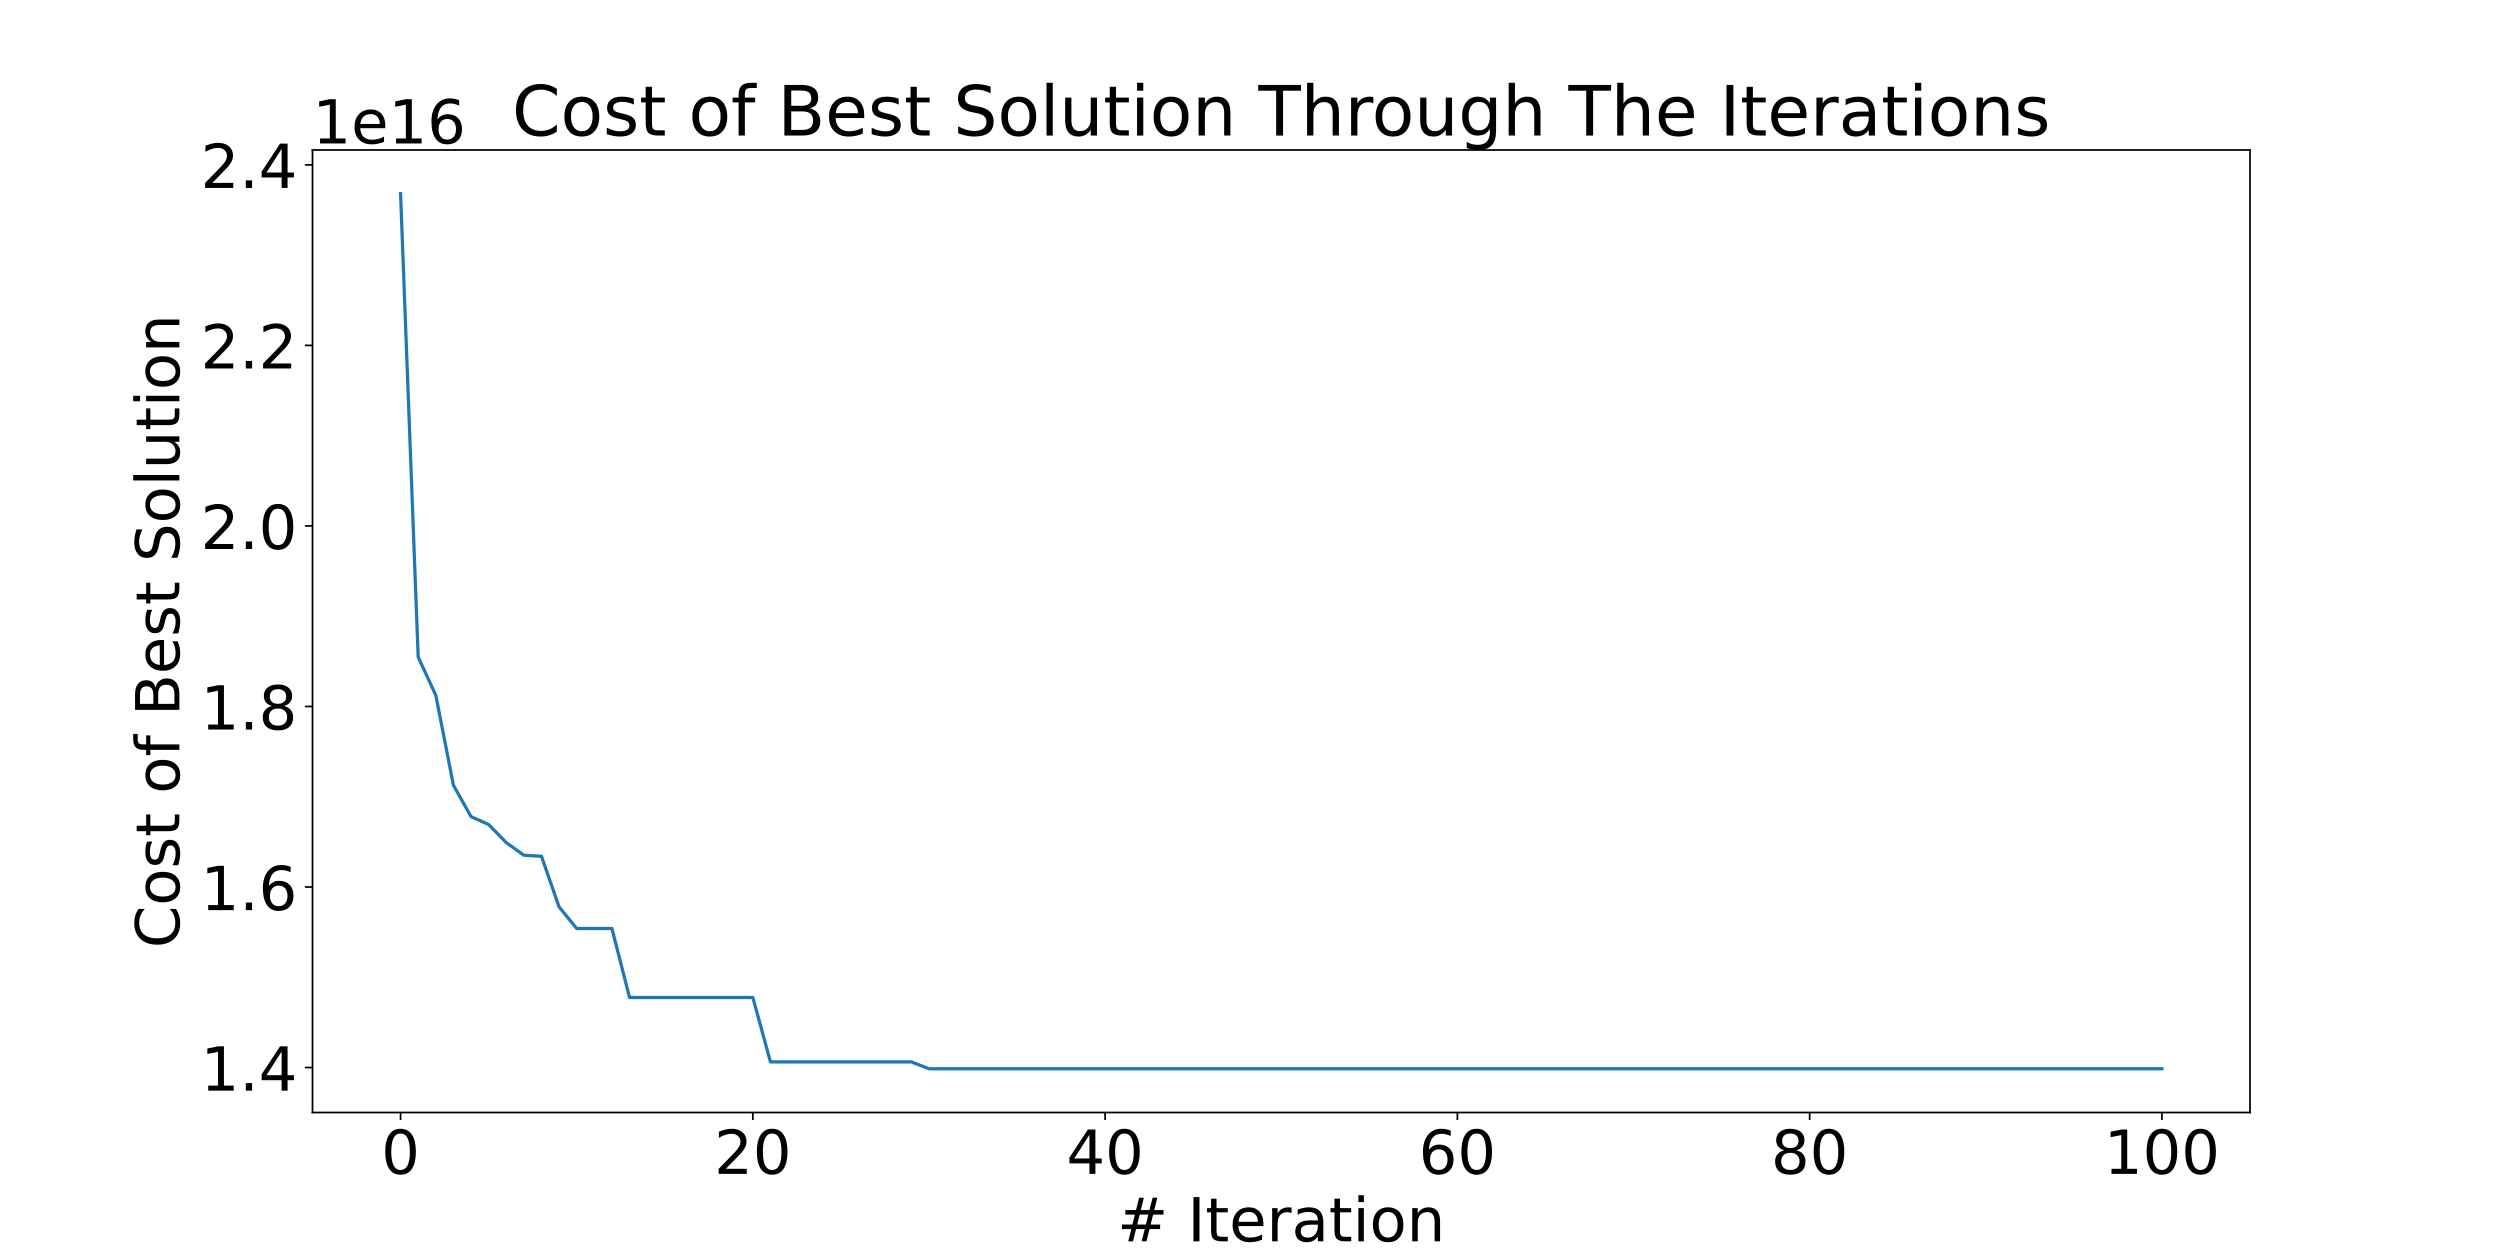
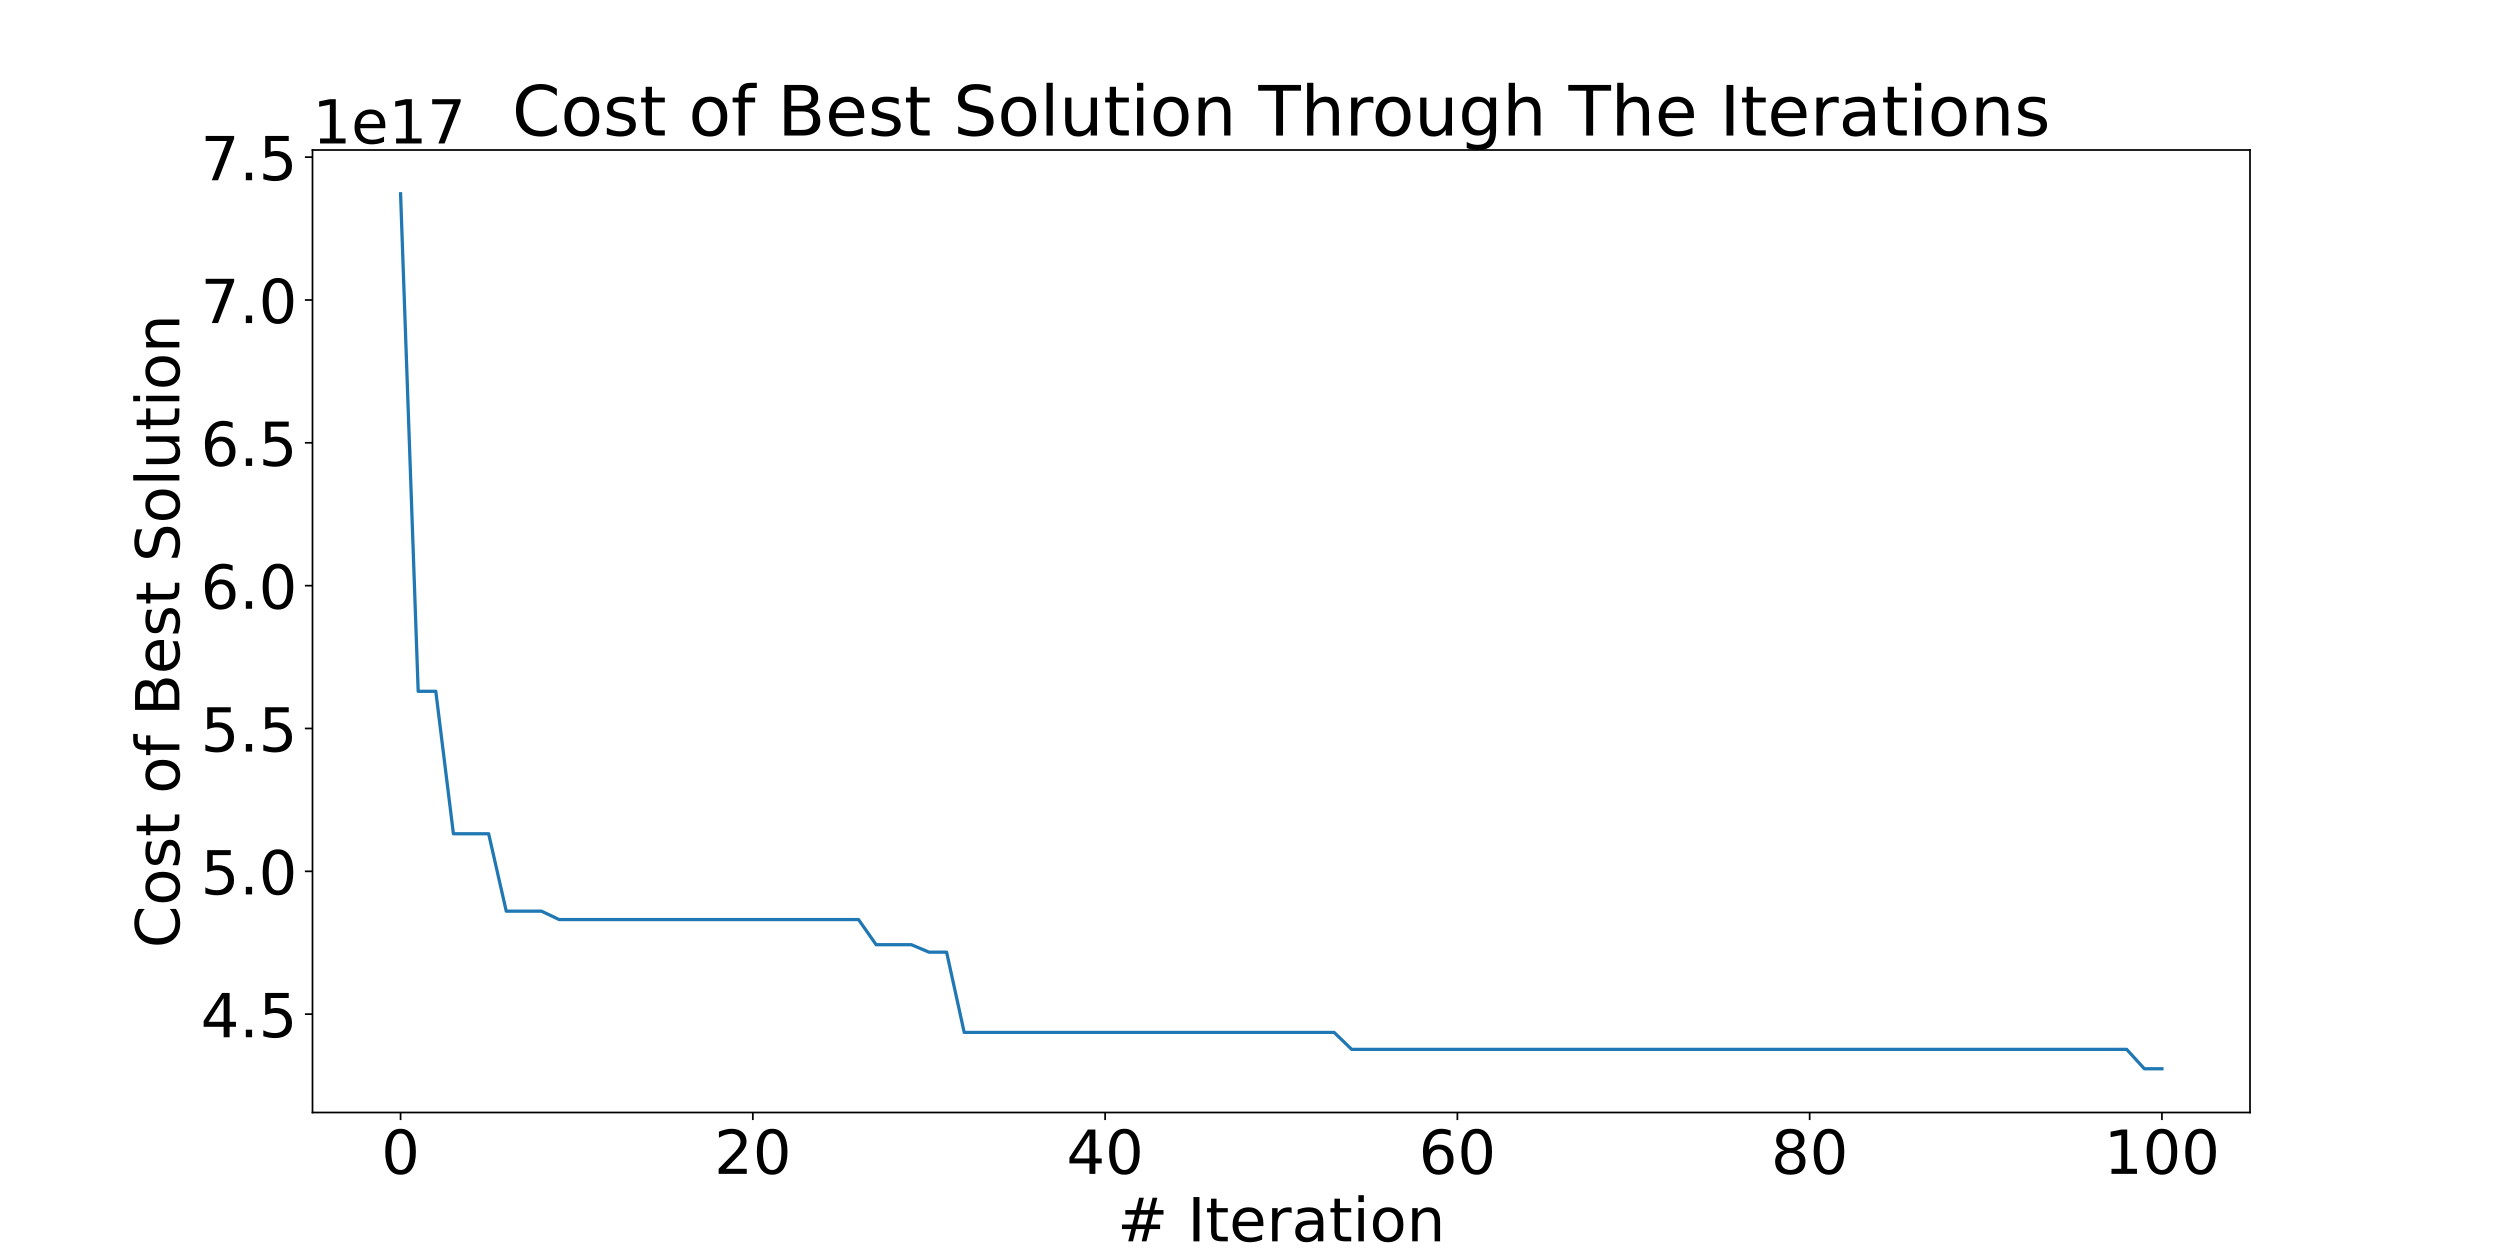
<svg xmlns="http://www.w3.org/2000/svg" xmlns:xlink="http://www.w3.org/1999/xlink" width="1152pt" height="576pt" viewBox="0 0 1152 576" version="1.1">
  <defs>
    <style type="text/css">*{stroke-linejoin: round; stroke-linecap: butt}</style>
  </defs>
  <g id="figure_1">
    <g id="patch_1">
      <path d="M 0 576  L 1152 576  L 1152 0  L 0 0  z " style="fill: #ffffff" />
    </g>
    <g id="axes_1">
      <g id="patch_2">
        <path d="M 144 512.64  L 1036.8 512.64  L 1036.8 69.12  L 144 69.12  z " style="fill: #ffffff" />
      </g>
      <g id="matplotlib.axis_1">
        <g id="xtick_1">
          <g id="line2d_1">
            <defs>
-               <path id="m2bcae179e1" d="M 0 0  L 0 3.5  " style="stroke: #000000; stroke-width: 0.8" />
+               <path id="m77cfa680f7" d="M 0 0  L 0 3.5  " style="stroke: #000000; stroke-width: 0.8" />
            </defs>
            <g>
-               <use xlink:href="#m2bcae179e1" x="184.582" y="512.64" style="stroke: #000000; stroke-width: 0.8" />
+               <use xlink:href="#m77cfa680f7" x="184.582" y="512.64" style="stroke: #000000; stroke-width: 0.8" />
            </g>
          </g>
          <g id="text_1">
            <g transform="translate(175.6743 540.9156)scale(0.28 -0.28)">
              <defs>
                <path id="DejaVuSans-30" d="M 2034 4250  Q 1547 4250 1301 3770  Q 1056 3291 1056 2328  Q 1056 1369 1301 889  Q 1547 409 2034 409  Q 2525 409 2770 889  Q 3016 1369 3016 2328  Q 3016 3291 2770 3770  Q 2525 4250 2034 4250  z M 2034 4750  Q 2819 4750 3233 4129  Q 3647 3509 3647 2328  Q 3647 1150 3233 529  Q 2819 -91 2034 -91  Q 1250 -91 836 529  Q 422 1150 422 2328  Q 422 3509 836 4129  Q 1250 4750 2034 4750  z " transform="scale(0.015625)" />
              </defs>
              <use xlink:href="#DejaVuSans-30" />
            </g>
          </g>
        </g>
        <g id="xtick_2">
          <g id="line2d_2">
            <g>
-               <use xlink:href="#m2bcae179e1" x="346.909" y="512.64" style="stroke: #000000; stroke-width: 0.8" />
+               <use xlink:href="#m77cfa680f7" x="346.909" y="512.64" style="stroke: #000000; stroke-width: 0.8" />
            </g>
          </g>
          <g id="text_2">
            <g transform="translate(329.0941 540.9156)scale(0.28 -0.28)">
              <defs>
                <path id="DejaVuSans-32" d="M 1228 531  L 3431 531  L 3431 0  L 469 0  L 469 531  Q 828 903 1448 1529  Q 2069 2156 2228 2338  Q 2531 2678 2651 2914  Q 2772 3150 2772 3378  Q 2772 3750 2511 3984  Q 2250 4219 1831 4219  Q 1534 4219 1204 4116  Q 875 4013 500 3803  L 500 4441  Q 881 4594 1212 4672  Q 1544 4750 1819 4750  Q 2544 4750 2975 4387  Q 3406 4025 3406 3419  Q 3406 3131 3298 2873  Q 3191 2616 2906 2266  Q 2828 2175 2409 1742  Q 1991 1309 1228 531  z " transform="scale(0.015625)" />
              </defs>
              <use xlink:href="#DejaVuSans-32" />
              <use xlink:href="#DejaVuSans-30" x="63.623" />
            </g>
          </g>
        </g>
        <g id="xtick_3">
          <g id="line2d_3">
            <g>
-               <use xlink:href="#m2bcae179e1" x="509.236" y="512.64" style="stroke: #000000; stroke-width: 0.8" />
+               <use xlink:href="#m77cfa680f7" x="509.236" y="512.64" style="stroke: #000000; stroke-width: 0.8" />
            </g>
          </g>
          <g id="text_3">
            <g transform="translate(491.4214 540.9156)scale(0.28 -0.28)">
              <defs>
                <path id="DejaVuSans-34" d="M 2419 4116  L 825 1625  L 2419 1625  L 2419 4116  z M 2253 4666  L 3047 4666  L 3047 1625  L 3713 1625  L 3713 1100  L 3047 1100  L 3047 0  L 2419 0  L 2419 1100  L 313 1100  L 313 1709  L 2253 4666  z " transform="scale(0.015625)" />
              </defs>
              <use xlink:href="#DejaVuSans-34" />
              <use xlink:href="#DejaVuSans-30" x="63.623" />
            </g>
          </g>
        </g>
        <g id="xtick_4">
          <g id="line2d_4">
            <g>
-               <use xlink:href="#m2bcae179e1" x="671.564" y="512.64" style="stroke: #000000; stroke-width: 0.8" />
+               <use xlink:href="#m77cfa680f7" x="671.564" y="512.64" style="stroke: #000000; stroke-width: 0.8" />
            </g>
          </g>
          <g id="text_4">
            <g transform="translate(653.7486 540.9156)scale(0.28 -0.28)">
              <defs>
                <path id="DejaVuSans-36" d="M 2113 2584  Q 1688 2584 1439 2293  Q 1191 2003 1191 1497  Q 1191 994 1439 701  Q 1688 409 2113 409  Q 2538 409 2786 701  Q 3034 994 3034 1497  Q 3034 2003 2786 2293  Q 2538 2584 2113 2584  z M 3366 4563  L 3366 3988  Q 3128 4100 2886 4159  Q 2644 4219 2406 4219  Q 1781 4219 1451 3797  Q 1122 3375 1075 2522  Q 1259 2794 1537 2939  Q 1816 3084 2150 3084  Q 2853 3084 3261 2657  Q 3669 2231 3669 1497  Q 3669 778 3244 343  Q 2819 -91 2113 -91  Q 1303 -91 875 529  Q 447 1150 447 2328  Q 447 3434 972 4092  Q 1497 4750 2381 4750  Q 2619 4750 2861 4703  Q 3103 4656 3366 4563  z " transform="scale(0.015625)" />
              </defs>
              <use xlink:href="#DejaVuSans-36" />
              <use xlink:href="#DejaVuSans-30" x="63.623" />
            </g>
          </g>
        </g>
        <g id="xtick_5">
          <g id="line2d_5">
            <g>
-               <use xlink:href="#m2bcae179e1" x="833.891" y="512.64" style="stroke: #000000; stroke-width: 0.8" />
+               <use xlink:href="#m77cfa680f7" x="833.891" y="512.64" style="stroke: #000000; stroke-width: 0.8" />
            </g>
          </g>
          <g id="text_5">
            <g transform="translate(816.0759 540.9156)scale(0.28 -0.28)">
              <defs>
                <path id="DejaVuSans-38" d="M 2034 2216  Q 1584 2216 1326 1975  Q 1069 1734 1069 1313  Q 1069 891 1326 650  Q 1584 409 2034 409  Q 2484 409 2743 651  Q 3003 894 3003 1313  Q 3003 1734 2745 1975  Q 2488 2216 2034 2216  z M 1403 2484  Q 997 2584 770 2862  Q 544 3141 544 3541  Q 544 4100 942 4425  Q 1341 4750 2034 4750  Q 2731 4750 3128 4425  Q 3525 4100 3525 3541  Q 3525 3141 3298 2862  Q 3072 2584 2669 2484  Q 3125 2378 3379 2068  Q 3634 1759 3634 1313  Q 3634 634 3220 271  Q 2806 -91 2034 -91  Q 1263 -91 848 271  Q 434 634 434 1313  Q 434 1759 690 2068  Q 947 2378 1403 2484  z M 1172 3481  Q 1172 3119 1398 2916  Q 1625 2713 2034 2713  Q 2441 2713 2670 2916  Q 2900 3119 2900 3481  Q 2900 3844 2670 4047  Q 2441 4250 2034 4250  Q 1625 4250 1398 4047  Q 1172 3844 1172 3481  z " transform="scale(0.015625)" />
              </defs>
              <use xlink:href="#DejaVuSans-38" />
              <use xlink:href="#DejaVuSans-30" x="63.623" />
            </g>
          </g>
        </g>
        <g id="xtick_6">
          <g id="line2d_6">
            <g>
-               <use xlink:href="#m2bcae179e1" x="996.218" y="512.64" style="stroke: #000000; stroke-width: 0.8" />
+               <use xlink:href="#m77cfa680f7" x="996.218" y="512.64" style="stroke: #000000; stroke-width: 0.8" />
            </g>
          </g>
          <g id="text_6">
            <g transform="translate(969.4957 540.9156)scale(0.28 -0.28)">
              <defs>
                <path id="DejaVuSans-31" d="M 794 531  L 1825 531  L 1825 4091  L 703 3866  L 703 4441  L 1819 4666  L 2450 4666  L 2450 531  L 3481 531  L 3481 0  L 794 0  L 794 531  z " transform="scale(0.015625)" />
              </defs>
              <use xlink:href="#DejaVuSans-31" />
              <use xlink:href="#DejaVuSans-30" x="63.623" />
              <use xlink:href="#DejaVuSans-30" x="127.246" />
            </g>
          </g>
        </g>
        <g id="text_7">
          <g transform="translate(514.835 572.0144)scale(0.28 -0.28)">
            <defs>
              <path id="DejaVuSans-23" d="M 3272 2816  L 2363 2816  L 2100 1772  L 3016 1772  L 3272 2816  z M 2803 4594  L 2478 3297  L 3391 3297  L 3719 4594  L 4219 4594  L 3897 3297  L 4872 3297  L 4872 2816  L 3775 2816  L 3519 1772  L 4513 1772  L 4513 1294  L 3397 1294  L 3072 0  L 2572 0  L 2894 1294  L 1978 1294  L 1656 0  L 1153 0  L 1478 1294  L 494 1294  L 494 1772  L 1594 1772  L 1856 2816  L 850 2816  L 850 3297  L 1978 3297  L 2297 4594  L 2803 4594  z " transform="scale(0.015625)" />
              <path id="DejaVuSans-20" transform="scale(0.015625)" />
              <path id="DejaVuSans-49" d="M 628 4666  L 1259 4666  L 1259 0  L 628 0  L 628 4666  z " transform="scale(0.015625)" />
              <path id="DejaVuSans-74" d="M 1172 4494  L 1172 3500  L 2356 3500  L 2356 3053  L 1172 3053  L 1172 1153  Q 1172 725 1289 603  Q 1406 481 1766 481  L 2356 481  L 2356 0  L 1766 0  Q 1100 0 847 248  Q 594 497 594 1153  L 594 3053  L 172 3053  L 172 3500  L 594 3500  L 594 4494  L 1172 4494  z " transform="scale(0.015625)" />
              <path id="DejaVuSans-65" d="M 3597 1894  L 3597 1613  L 953 1613  Q 991 1019 1311 708  Q 1631 397 2203 397  Q 2534 397 2845 478  Q 3156 559 3463 722  L 3463 178  Q 3153 47 2828 -22  Q 2503 -91 2169 -91  Q 1331 -91 842 396  Q 353 884 353 1716  Q 353 2575 817 3079  Q 1281 3584 2069 3584  Q 2775 3584 3186 3129  Q 3597 2675 3597 1894  z M 3022 2063  Q 3016 2534 2758 2815  Q 2500 3097 2075 3097  Q 1594 3097 1305 2825  Q 1016 2553 972 2059  L 3022 2063  z " transform="scale(0.015625)" />
              <path id="DejaVuSans-72" d="M 2631 2963  Q 2534 3019 2420 3045  Q 2306 3072 2169 3072  Q 1681 3072 1420 2755  Q 1159 2438 1159 1844  L 1159 0  L 581 0  L 581 3500  L 1159 3500  L 1159 2956  Q 1341 3275 1631 3429  Q 1922 3584 2338 3584  Q 2397 3584 2469 3576  Q 2541 3569 2628 3553  L 2631 2963  z " transform="scale(0.015625)" />
              <path id="DejaVuSans-61" d="M 2194 1759  Q 1497 1759 1228 1600  Q 959 1441 959 1056  Q 959 750 1161 570  Q 1363 391 1709 391  Q 2188 391 2477 730  Q 2766 1069 2766 1631  L 2766 1759  L 2194 1759  z M 3341 1997  L 3341 0  L 2766 0  L 2766 531  Q 2569 213 2275 61  Q 1981 -91 1556 -91  Q 1019 -91 701 211  Q 384 513 384 1019  Q 384 1609 779 1909  Q 1175 2209 1959 2209  L 2766 2209  L 2766 2266  Q 2766 2663 2505 2880  Q 2244 3097 1772 3097  Q 1472 3097 1187 3025  Q 903 2953 641 2809  L 641 3341  Q 956 3463 1253 3523  Q 1550 3584 1831 3584  Q 2591 3584 2966 3190  Q 3341 2797 3341 1997  z " transform="scale(0.015625)" />
              <path id="DejaVuSans-69" d="M 603 3500  L 1178 3500  L 1178 0  L 603 0  L 603 3500  z M 603 4863  L 1178 4863  L 1178 4134  L 603 4134  L 603 4863  z " transform="scale(0.015625)" />
              <path id="DejaVuSans-6f" d="M 1959 3097  Q 1497 3097 1228 2736  Q 959 2375 959 1747  Q 959 1119 1226 758  Q 1494 397 1959 397  Q 2419 397 2687 759  Q 2956 1122 2956 1747  Q 2956 2369 2687 2733  Q 2419 3097 1959 3097  z M 1959 3584  Q 2709 3584 3137 3096  Q 3566 2609 3566 1747  Q 3566 888 3137 398  Q 2709 -91 1959 -91  Q 1206 -91 779 398  Q 353 888 353 1747  Q 353 2609 779 3096  Q 1206 3584 1959 3584  z " transform="scale(0.015625)" />
              <path id="DejaVuSans-6e" d="M 3513 2113  L 3513 0  L 2938 0  L 2938 2094  Q 2938 2591 2744 2837  Q 2550 3084 2163 3084  Q 1697 3084 1428 2787  Q 1159 2491 1159 1978  L 1159 0  L 581 0  L 581 3500  L 1159 3500  L 1159 2956  Q 1366 3272 1645 3428  Q 1925 3584 2291 3584  Q 2894 3584 3203 3211  Q 3513 2838 3513 2113  z " transform="scale(0.015625)" />
            </defs>
            <use xlink:href="#DejaVuSans-23" />
            <use xlink:href="#DejaVuSans-20" x="83.789" />
            <use xlink:href="#DejaVuSans-49" x="115.576" />
            <use xlink:href="#DejaVuSans-74" x="145.068" />
            <use xlink:href="#DejaVuSans-65" x="184.277" />
            <use xlink:href="#DejaVuSans-72" x="245.801" />
            <use xlink:href="#DejaVuSans-61" x="286.914" />
            <use xlink:href="#DejaVuSans-74" x="348.193" />
            <use xlink:href="#DejaVuSans-69" x="387.402" />
            <use xlink:href="#DejaVuSans-6f" x="415.186" />
            <use xlink:href="#DejaVuSans-6e" x="476.367" />
          </g>
        </g>
      </g>
      <g id="matplotlib.axis_2">
        <g id="ytick_1">
          <g id="line2d_7">
            <defs>
-               <path id="m7c76f462fe" d="M 0 0  L -3.5 0  " style="stroke: #000000; stroke-width: 0.8" />
+               <path id="m5a6b248a1e" d="M 0 0  L -3.5 0  " style="stroke: #000000; stroke-width: 0.8" />
            </defs>
            <g>
-               <use xlink:href="#m7c76f462fe" x="144" y="491.93" style="stroke: #000000; stroke-width: 0.8" />
+               <use xlink:href="#m5a6b248a1e" x="144" y="467.324" style="stroke: #000000; stroke-width: 0.8" />
            </g>
          </g>
          <g id="text_8">
-             <g transform="translate(92.47125 502.5681)scale(0.28 -0.28)">
+             <g transform="translate(92.47125 477.9613)scale(0.28 -0.28)">
              <defs>
                <path id="DejaVuSans-2e" d="M 684 794  L 1344 794  L 1344 0  L 684 0  L 684 794  z " transform="scale(0.015625)" />
-               </defs>
-               <use xlink:href="#DejaVuSans-31" />
-               <use xlink:href="#DejaVuSans-2e" x="63.623" />
-               <use xlink:href="#DejaVuSans-34" x="95.41" />
+                 <path id="DejaVuSans-35" d="M 691 4666  L 3169 4666  L 3169 4134  L 1269 4134  L 1269 2991  Q 1406 3038 1543 3061  Q 1681 3084 1819 3084  Q 2600 3084 3056 2656  Q 3513 2228 3513 1497  Q 3513 744 3044 326  Q 2575 -91 1722 -91  Q 1428 -91 1123 -41  Q 819 9 494 109  L 494 744  Q 775 591 1075 516  Q 1375 441 1709 441  Q 2250 441 2565 725  Q 2881 1009 2881 1497  Q 2881 1984 2565 2268  Q 2250 2553 1709 2553  Q 1456 2553 1204 2497  Q 953 2441 691 2322  L 691 4666  z " transform="scale(0.015625)" />
+               </defs>
+               <use xlink:href="#DejaVuSans-34" />
+               <use xlink:href="#DejaVuSans-2e" x="63.623" />
+               <use xlink:href="#DejaVuSans-35" x="95.41" />
            </g>
          </g>
        </g>
        <g id="ytick_2">
          <g id="line2d_8">
            <g>
-               <use xlink:href="#m7c76f462fe" x="144" y="408.736" style="stroke: #000000; stroke-width: 0.8" />
+               <use xlink:href="#m5a6b248a1e" x="144" y="401.505" style="stroke: #000000; stroke-width: 0.8" />
            </g>
          </g>
          <g id="text_9">
-             <g transform="translate(92.47125 419.3743)scale(0.28 -0.28)">
-               <use xlink:href="#DejaVuSans-31" />
-               <use xlink:href="#DejaVuSans-2e" x="63.623" />
-               <use xlink:href="#DejaVuSans-36" x="95.41" />
+             <g transform="translate(92.47125 412.1431)scale(0.28 -0.28)">
+               <use xlink:href="#DejaVuSans-35" />
+               <use xlink:href="#DejaVuSans-2e" x="63.623" />
+               <use xlink:href="#DejaVuSans-30" x="95.41" />
            </g>
          </g>
        </g>
        <g id="ytick_3">
          <g id="line2d_9">
            <g>
-               <use xlink:href="#m7c76f462fe" x="144" y="325.543" style="stroke: #000000; stroke-width: 0.8" />
+               <use xlink:href="#m5a6b248a1e" x="144" y="335.687" style="stroke: #000000; stroke-width: 0.8" />
            </g>
          </g>
          <g id="text_10">
-             <g transform="translate(92.47125 336.1804)scale(0.28 -0.28)">
-               <use xlink:href="#DejaVuSans-31" />
-               <use xlink:href="#DejaVuSans-2e" x="63.623" />
-               <use xlink:href="#DejaVuSans-38" x="95.41" />
+             <g transform="translate(92.47125 346.3249)scale(0.28 -0.28)">
+               <use xlink:href="#DejaVuSans-35" />
+               <use xlink:href="#DejaVuSans-2e" x="63.623" />
+               <use xlink:href="#DejaVuSans-35" x="95.41" />
            </g>
          </g>
        </g>
        <g id="ytick_4">
          <g id="line2d_10">
            <g>
-               <use xlink:href="#m7c76f462fe" x="144" y="242.349" style="stroke: #000000; stroke-width: 0.8" />
+               <use xlink:href="#m5a6b248a1e" x="144" y="269.869" style="stroke: #000000; stroke-width: 0.8" />
            </g>
          </g>
          <g id="text_11">
-             <g transform="translate(92.47125 252.9866)scale(0.28 -0.28)">
-               <use xlink:href="#DejaVuSans-32" />
+             <g transform="translate(92.47125 280.5067)scale(0.28 -0.28)">
+               <use xlink:href="#DejaVuSans-36" />
              <use xlink:href="#DejaVuSans-2e" x="63.623" />
              <use xlink:href="#DejaVuSans-30" x="95.41" />
            </g>
          </g>
        </g>
        <g id="ytick_5">
          <g id="line2d_11">
            <g>
-               <use xlink:href="#m7c76f462fe" x="144" y="159.155" style="stroke: #000000; stroke-width: 0.8" />
+               <use xlink:href="#m5a6b248a1e" x="144" y="204.051" style="stroke: #000000; stroke-width: 0.8" />
            </g>
          </g>
          <g id="text_12">
-             <g transform="translate(92.47125 169.7928)scale(0.28 -0.28)">
-               <use xlink:href="#DejaVuSans-32" />
-               <use xlink:href="#DejaVuSans-2e" x="63.623" />
-               <use xlink:href="#DejaVuSans-32" x="95.41" />
+             <g transform="translate(92.47125 214.6885)scale(0.28 -0.28)">
+               <use xlink:href="#DejaVuSans-36" />
+               <use xlink:href="#DejaVuSans-2e" x="63.623" />
+               <use xlink:href="#DejaVuSans-35" x="95.41" />
            </g>
          </g>
        </g>
        <g id="ytick_6">
          <g id="line2d_12">
            <g>
-               <use xlink:href="#m7c76f462fe" x="144" y="75.961" style="stroke: #000000; stroke-width: 0.8" />
+               <use xlink:href="#m5a6b248a1e" x="144" y="138.232" style="stroke: #000000; stroke-width: 0.8" />
            </g>
          </g>
          <g id="text_13">
-             <g transform="translate(92.47125 86.59892)scale(0.28 -0.28)">
-               <use xlink:href="#DejaVuSans-32" />
-               <use xlink:href="#DejaVuSans-2e" x="63.623" />
-               <use xlink:href="#DejaVuSans-34" x="95.41" />
-             </g>
-           </g>
-         </g>
-         <g id="text_14">
+             <g transform="translate(92.47125 148.8703)scale(0.28 -0.28)">
+               <defs>
+                 <path id="DejaVuSans-37" d="M 525 4666  L 3525 4666  L 3525 4397  L 1831 0  L 1172 0  L 2766 4134  L 525 4134  L 525 4666  z " transform="scale(0.015625)" />
+               </defs>
+               <use xlink:href="#DejaVuSans-37" />
+               <use xlink:href="#DejaVuSans-2e" x="63.623" />
+               <use xlink:href="#DejaVuSans-30" x="95.41" />
+             </g>
+           </g>
+         </g>
+         <g id="ytick_7">
+           <g id="line2d_13">
+             <g>
+               <use xlink:href="#m5a6b248a1e" x="144" y="72.414" style="stroke: #000000; stroke-width: 0.8" />
+             </g>
+           </g>
+           <g id="text_14">
+             <g transform="translate(92.47125 83.05206)scale(0.28 -0.28)">
+               <use xlink:href="#DejaVuSans-37" />
+               <use xlink:href="#DejaVuSans-2e" x="63.623" />
+               <use xlink:href="#DejaVuSans-35" x="95.41" />
+             </g>
+           </g>
+         </g>
+         <g id="text_15">
          <g transform="translate(82.64812 436.8803)rotate(-90)scale(0.28 -0.28)">
            <defs>
              <path id="DejaVuSans-43" d="M 4122 4306  L 4122 3641  Q 3803 3938 3442 4084  Q 3081 4231 2675 4231  Q 1875 4231 1450 3742  Q 1025 3253 1025 2328  Q 1025 1406 1450 917  Q 1875 428 2675 428  Q 3081 428 3442 575  Q 3803 722 4122 1019  L 4122 359  Q 3791 134 3420 21  Q 3050 -91 2638 -91  Q 1578 -91 968 557  Q 359 1206 359 2328  Q 359 3453 968 4101  Q 1578 4750 2638 4750  Q 3056 4750 3426 4639  Q 3797 4528 4122 4306  z " transform="scale(0.015625)" />
              <path id="DejaVuSans-73" d="M 2834 3397  L 2834 2853  Q 2591 2978 2328 3040  Q 2066 3103 1784 3103  Q 1356 3103 1142 2972  Q 928 2841 928 2578  Q 928 2378 1081 2264  Q 1234 2150 1697 2047  L 1894 2003  Q 2506 1872 2764 1633  Q 3022 1394 3022 966  Q 3022 478 2636 193  Q 2250 -91 1575 -91  Q 1294 -91 989 -36  Q 684 19 347 128  L 347 722  Q 666 556 975 473  Q 1284 391 1588 391  Q 1994 391 2212 530  Q 2431 669 2431 922  Q 2431 1156 2273 1281  Q 2116 1406 1581 1522  L 1381 1569  Q 847 1681 609 1914  Q 372 2147 372 2553  Q 372 3047 722 3315  Q 1072 3584 1716 3584  Q 2034 3584 2315 3537  Q 2597 3491 2834 3397  z " transform="scale(0.015625)" />
              <path id="DejaVuSans-66" d="M 2375 4863  L 2375 4384  L 1825 4384  Q 1516 4384 1395 4259  Q 1275 4134 1275 3809  L 1275 3500  L 2222 3500  L 2222 3053  L 1275 3053  L 1275 0  L 697 0  L 697 3053  L 147 3053  L 147 3500  L 697 3500  L 697 3744  Q 697 4328 969 4595  Q 1241 4863 1831 4863  L 2375 4863  z " transform="scale(0.015625)" />
              <path id="DejaVuSans-42" d="M 1259 2228  L 1259 519  L 2272 519  Q 2781 519 3026 730  Q 3272 941 3272 1375  Q 3272 1813 3026 2020  Q 2781 2228 2272 2228  L 1259 2228  z M 1259 4147  L 1259 2741  L 2194 2741  Q 2656 2741 2882 2914  Q 3109 3088 3109 3444  Q 3109 3797 2882 3972  Q 2656 4147 2194 4147  L 1259 4147  z M 628 4666  L 2241 4666  Q 2963 4666 3353 4366  Q 3744 4066 3744 3513  Q 3744 3084 3544 2831  Q 3344 2578 2956 2516  Q 3422 2416 3680 2098  Q 3938 1781 3938 1306  Q 3938 681 3513 340  Q 3088 0 2303 0  L 628 0  L 628 4666  z " transform="scale(0.015625)" />
              <path id="DejaVuSans-53" d="M 3425 4513  L 3425 3897  Q 3066 4069 2747 4153  Q 2428 4238 2131 4238  Q 1616 4238 1336 4038  Q 1056 3838 1056 3469  Q 1056 3159 1242 3001  Q 1428 2844 1947 2747  L 2328 2669  Q 3034 2534 3370 2195  Q 3706 1856 3706 1288  Q 3706 609 3251 259  Q 2797 -91 1919 -91  Q 1588 -91 1214 -16  Q 841 59 441 206  L 441 856  Q 825 641 1194 531  Q 1563 422 1919 422  Q 2459 422 2753 634  Q 3047 847 3047 1241  Q 3047 1584 2836 1778  Q 2625 1972 2144 2069  L 1759 2144  Q 1053 2284 737 2584  Q 422 2884 422 3419  Q 422 4038 858 4394  Q 1294 4750 2059 4750  Q 2388 4750 2728 4690  Q 3069 4631 3425 4513  z " transform="scale(0.015625)" />
              <path id="DejaVuSans-6c" d="M 603 4863  L 1178 4863  L 1178 0  L 603 0  L 603 4863  z " transform="scale(0.015625)" />
              <path id="DejaVuSans-75" d="M 544 1381  L 544 3500  L 1119 3500  L 1119 1403  Q 1119 906 1312 657  Q 1506 409 1894 409  Q 2359 409 2629 706  Q 2900 1003 2900 1516  L 2900 3500  L 3475 3500  L 3475 0  L 2900 0  L 2900 538  Q 2691 219 2414 64  Q 2138 -91 1772 -91  Q 1169 -91 856 284  Q 544 659 544 1381  z M 1991 3584  L 1991 3584  z " transform="scale(0.015625)" />
            </defs>
            <use xlink:href="#DejaVuSans-43" />
            <use xlink:href="#DejaVuSans-6f" x="69.824" />
            <use xlink:href="#DejaVuSans-73" x="131.006" />
            <use xlink:href="#DejaVuSans-74" x="183.105" />
            <use xlink:href="#DejaVuSans-20" x="222.314" />
            <use xlink:href="#DejaVuSans-6f" x="254.102" />
            <use xlink:href="#DejaVuSans-66" x="315.283" />
            <use xlink:href="#DejaVuSans-20" x="350.488" />
            <use xlink:href="#DejaVuSans-42" x="382.275" />
            <use xlink:href="#DejaVuSans-65" x="450.879" />
            <use xlink:href="#DejaVuSans-73" x="512.402" />
            <use xlink:href="#DejaVuSans-74" x="564.502" />
            <use xlink:href="#DejaVuSans-20" x="603.711" />
            <use xlink:href="#DejaVuSans-53" x="635.498" />
            <use xlink:href="#DejaVuSans-6f" x="698.975" />
            <use xlink:href="#DejaVuSans-6c" x="760.156" />
            <use xlink:href="#DejaVuSans-75" x="787.939" />
            <use xlink:href="#DejaVuSans-74" x="851.318" />
            <use xlink:href="#DejaVuSans-69" x="890.527" />
            <use xlink:href="#DejaVuSans-6f" x="918.311" />
            <use xlink:href="#DejaVuSans-6e" x="979.492" />
          </g>
        </g>
-         <g id="text_15">
+         <g id="text_16">
          <g transform="translate(144 66.12)scale(0.28 -0.28)">
            <use xlink:href="#DejaVuSans-31" />
            <use xlink:href="#DejaVuSans-65" x="63.623" />
            <use xlink:href="#DejaVuSans-31" x="125.146" />
-             <use xlink:href="#DejaVuSans-36" x="188.77" />
-           </g>
-         </g>
-       </g>
-       <g id="line2d_13">
-         <path d="M 184.582 89.28  L 192.698 302.783  L 200.815 320.371  L 208.931 361.826  L 217.047 376.298  L 225.164 379.936  L 233.28 388.277  L 241.396 394.086  L 249.513 394.575  L 257.629 417.932  L 265.745 427.856  L 273.862 427.856  L 281.978 427.856  L 290.095 459.66  L 298.211 459.66  L 306.327 459.66  L 314.444 459.66  L 322.56 459.66  L 330.676 459.66  L 338.793 459.66  L 346.909 459.66  L 355.025 489.329  L 363.142 489.329  L 371.258 489.329  L 379.375 489.329  L 387.491 489.329  L 395.607 489.329  L 403.724 489.329  L 411.84 489.329  L 419.956 489.329  L 428.073 492.48  L 436.189 492.48  L 444.305 492.48  L 452.422 492.48  L 460.538 492.48  L 468.655 492.48  L 476.771 492.48  L 484.887 492.48  L 493.004 492.48  L 501.12 492.48  L 509.236 492.48  L 517.353 492.48  L 525.469 492.48  L 533.585 492.48  L 541.702 492.48  L 549.818 492.48  L 557.935 492.48  L 566.051 492.48  L 574.167 492.48  L 582.284 492.48  L 590.4 492.48  L 598.516 492.48  L 606.633 492.48  L 614.749 492.48  L 622.865 492.48  L 630.982 492.48  L 639.098 492.48  L 647.215 492.48  L 655.331 492.48  L 663.447 492.48  L 671.564 492.48  L 679.68 492.48  L 687.796 492.48  L 695.913 492.48  L 704.029 492.48  L 712.145 492.48  L 720.262 492.48  L 728.378 492.48  L 736.495 492.48  L 744.611 492.48  L 752.727 492.48  L 760.844 492.48  L 768.96 492.48  L 777.076 492.48  L 785.193 492.48  L 793.309 492.48  L 801.425 492.48  L 809.542 492.48  L 817.658 492.48  L 825.775 492.48  L 833.891 492.48  L 842.007 492.48  L 850.124 492.48  L 858.24 492.48  L 866.356 492.48  L 874.473 492.48  L 882.589 492.48  L 890.705 492.48  L 898.822 492.48  L 906.938 492.48  L 915.055 492.48  L 923.171 492.48  L 931.287 492.48  L 939.404 492.48  L 947.52 492.48  L 955.636 492.48  L 963.753 492.48  L 971.869 492.48  L 979.985 492.48  L 988.102 492.48  L 996.218 492.48  " clip-path="url(#pd56c303dc5)" style="fill: none; stroke: #1f77b4; stroke-width: 1.5; stroke-linecap: square" />
+             <use xlink:href="#DejaVuSans-37" x="188.77" />
+           </g>
+         </g>
+       </g>
+       <g id="line2d_14">
+         <path d="M 184.582 89.28  L 192.698 318.552  L 200.815 318.552  L 208.931 384.186  L 217.047 384.186  L 225.164 384.186  L 233.28 419.86  L 241.396 419.86  L 249.513 419.86  L 257.629 423.728  L 265.745 423.728  L 273.862 423.728  L 281.978 423.728  L 290.095 423.728  L 298.211 423.728  L 306.327 423.728  L 314.444 423.728  L 322.56 423.728  L 330.676 423.728  L 338.793 423.728  L 346.909 423.728  L 355.025 423.728  L 363.142 423.728  L 371.258 423.728  L 379.375 423.728  L 387.491 423.728  L 395.607 423.728  L 403.724 435.325  L 411.84 435.325  L 419.956 435.325  L 428.073 438.75  L 436.189 438.75  L 444.305 475.729  L 452.422 475.729  L 460.538 475.729  L 468.655 475.729  L 476.771 475.729  L 484.887 475.729  L 493.004 475.729  L 501.12 475.729  L 509.236 475.729  L 517.353 475.729  L 525.469 475.729  L 533.585 475.729  L 541.702 475.729  L 549.818 475.729  L 557.935 475.729  L 566.051 475.729  L 574.167 475.729  L 582.284 475.729  L 590.4 475.729  L 598.516 475.729  L 606.633 475.729  L 614.749 475.729  L 622.865 483.557  L 630.982 483.557  L 639.098 483.557  L 647.215 483.557  L 655.331 483.557  L 663.447 483.557  L 671.564 483.557  L 679.68 483.557  L 687.796 483.557  L 695.913 483.557  L 704.029 483.557  L 712.145 483.557  L 720.262 483.557  L 728.378 483.557  L 736.495 483.557  L 744.611 483.557  L 752.727 483.557  L 760.844 483.557  L 768.96 483.557  L 777.076 483.557  L 785.193 483.557  L 793.309 483.557  L 801.425 483.557  L 809.542 483.557  L 817.658 483.557  L 825.775 483.557  L 833.891 483.557  L 842.007 483.557  L 850.124 483.557  L 858.24 483.557  L 866.356 483.557  L 874.473 483.557  L 882.589 483.557  L 890.705 483.557  L 898.822 483.557  L 906.938 483.557  L 915.055 483.557  L 923.171 483.557  L 931.287 483.557  L 939.404 483.557  L 947.52 483.557  L 955.636 483.557  L 963.753 483.557  L 971.869 483.557  L 979.985 483.557  L 988.102 492.48  L 996.218 492.48  " clip-path="url(#pb2ccbeeed6)" style="fill: none; stroke: #1f77b4; stroke-width: 1.5; stroke-linecap: square" />
      </g>
      <g id="patch_3">
        <path d="M 144 512.64  L 144 69.12  " style="fill: none; stroke: #000000; stroke-width: 0.8; stroke-linejoin: miter; stroke-linecap: square" />
      </g>
      <g id="patch_4">
        <path d="M 1036.8 512.64  L 1036.8 69.12  " style="fill: none; stroke: #000000; stroke-width: 0.8; stroke-linejoin: miter; stroke-linecap: square" />
      </g>
      <g id="patch_5">
        <path d="M 144 512.64  L 1036.8 512.64  " style="fill: none; stroke: #000000; stroke-width: 0.8; stroke-linejoin: miter; stroke-linecap: square" />
      </g>
      <g id="patch_6">
        <path d="M 144 69.12  L 1036.8 69.12  " style="fill: none; stroke: #000000; stroke-width: 0.8; stroke-linejoin: miter; stroke-linecap: square" />
      </g>
-       <g id="text_16">
+       <g id="text_17">
        <g transform="translate(235.97 62.465)scale(0.32 -0.32)">
          <defs>
            <path id="DejaVuSans-54" d="M -19 4666  L 3928 4666  L 3928 4134  L 2272 4134  L 2272 0  L 1638 0  L 1638 4134  L -19 4134  L -19 4666  z " transform="scale(0.015625)" />
            <path id="DejaVuSans-68" d="M 3513 2113  L 3513 0  L 2938 0  L 2938 2094  Q 2938 2591 2744 2837  Q 2550 3084 2163 3084  Q 1697 3084 1428 2787  Q 1159 2491 1159 1978  L 1159 0  L 581 0  L 581 4863  L 1159 4863  L 1159 2956  Q 1366 3272 1645 3428  Q 1925 3584 2291 3584  Q 2894 3584 3203 3211  Q 3513 2838 3513 2113  z " transform="scale(0.015625)" />
            <path id="DejaVuSans-67" d="M 2906 1791  Q 2906 2416 2648 2759  Q 2391 3103 1925 3103  Q 1463 3103 1205 2759  Q 947 2416 947 1791  Q 947 1169 1205 825  Q 1463 481 1925 481  Q 2391 481 2648 825  Q 2906 1169 2906 1791  z M 3481 434  Q 3481 -459 3084 -895  Q 2688 -1331 1869 -1331  Q 1566 -1331 1297 -1286  Q 1028 -1241 775 -1147  L 775 -588  Q 1028 -725 1275 -790  Q 1522 -856 1778 -856  Q 2344 -856 2625 -561  Q 2906 -266 2906 331  L 2906 616  Q 2728 306 2450 153  Q 2172 0 1784 0  Q 1141 0 747 490  Q 353 981 353 1791  Q 353 2603 747 3093  Q 1141 3584 1784 3584  Q 2172 3584 2450 3431  Q 2728 3278 2906 2969  L 2906 3500  L 3481 3500  L 3481 434  z " transform="scale(0.015625)" />
          </defs>
          <use xlink:href="#DejaVuSans-43" />
          <use xlink:href="#DejaVuSans-6f" x="69.824" />
          <use xlink:href="#DejaVuSans-73" x="131.006" />
          <use xlink:href="#DejaVuSans-74" x="183.105" />
          <use xlink:href="#DejaVuSans-20" x="222.314" />
          <use xlink:href="#DejaVuSans-6f" x="254.102" />
          <use xlink:href="#DejaVuSans-66" x="315.283" />
          <use xlink:href="#DejaVuSans-20" x="350.488" />
          <use xlink:href="#DejaVuSans-42" x="382.275" />
          <use xlink:href="#DejaVuSans-65" x="450.879" />
          <use xlink:href="#DejaVuSans-73" x="512.402" />
          <use xlink:href="#DejaVuSans-74" x="564.502" />
          <use xlink:href="#DejaVuSans-20" x="603.711" />
          <use xlink:href="#DejaVuSans-53" x="635.498" />
          <use xlink:href="#DejaVuSans-6f" x="698.975" />
          <use xlink:href="#DejaVuSans-6c" x="760.156" />
          <use xlink:href="#DejaVuSans-75" x="787.939" />
          <use xlink:href="#DejaVuSans-74" x="851.318" />
          <use xlink:href="#DejaVuSans-69" x="890.527" />
          <use xlink:href="#DejaVuSans-6f" x="918.311" />
          <use xlink:href="#DejaVuSans-6e" x="979.492" />
          <use xlink:href="#DejaVuSans-20" x="1042.871" />
          <use xlink:href="#DejaVuSans-54" x="1074.658" />
          <use xlink:href="#DejaVuSans-68" x="1135.742" />
          <use xlink:href="#DejaVuSans-72" x="1199.121" />
          <use xlink:href="#DejaVuSans-6f" x="1237.984" />
          <use xlink:href="#DejaVuSans-75" x="1299.166" />
          <use xlink:href="#DejaVuSans-67" x="1362.545" />
          <use xlink:href="#DejaVuSans-68" x="1426.021" />
          <use xlink:href="#DejaVuSans-20" x="1489.4" />
          <use xlink:href="#DejaVuSans-54" x="1521.188" />
          <use xlink:href="#DejaVuSans-68" x="1582.271" />
          <use xlink:href="#DejaVuSans-65" x="1645.65" />
          <use xlink:href="#DejaVuSans-20" x="1707.174" />
          <use xlink:href="#DejaVuSans-49" x="1738.961" />
          <use xlink:href="#DejaVuSans-74" x="1768.453" />
          <use xlink:href="#DejaVuSans-65" x="1807.662" />
          <use xlink:href="#DejaVuSans-72" x="1869.186" />
          <use xlink:href="#DejaVuSans-61" x="1910.299" />
          <use xlink:href="#DejaVuSans-74" x="1971.578" />
          <use xlink:href="#DejaVuSans-69" x="2010.787" />
          <use xlink:href="#DejaVuSans-6f" x="2038.57" />
          <use xlink:href="#DejaVuSans-6e" x="2099.752" />
          <use xlink:href="#DejaVuSans-73" x="2163.131" />
        </g>
      </g>
    </g>
  </g>
  <defs>
-     <clipPath id="pd56c303dc5">
+     <clipPath id="pb2ccbeeed6">
      <rect x="144" y="69.12" width="892.8" height="443.52" />
    </clipPath>
  </defs>
</svg>
